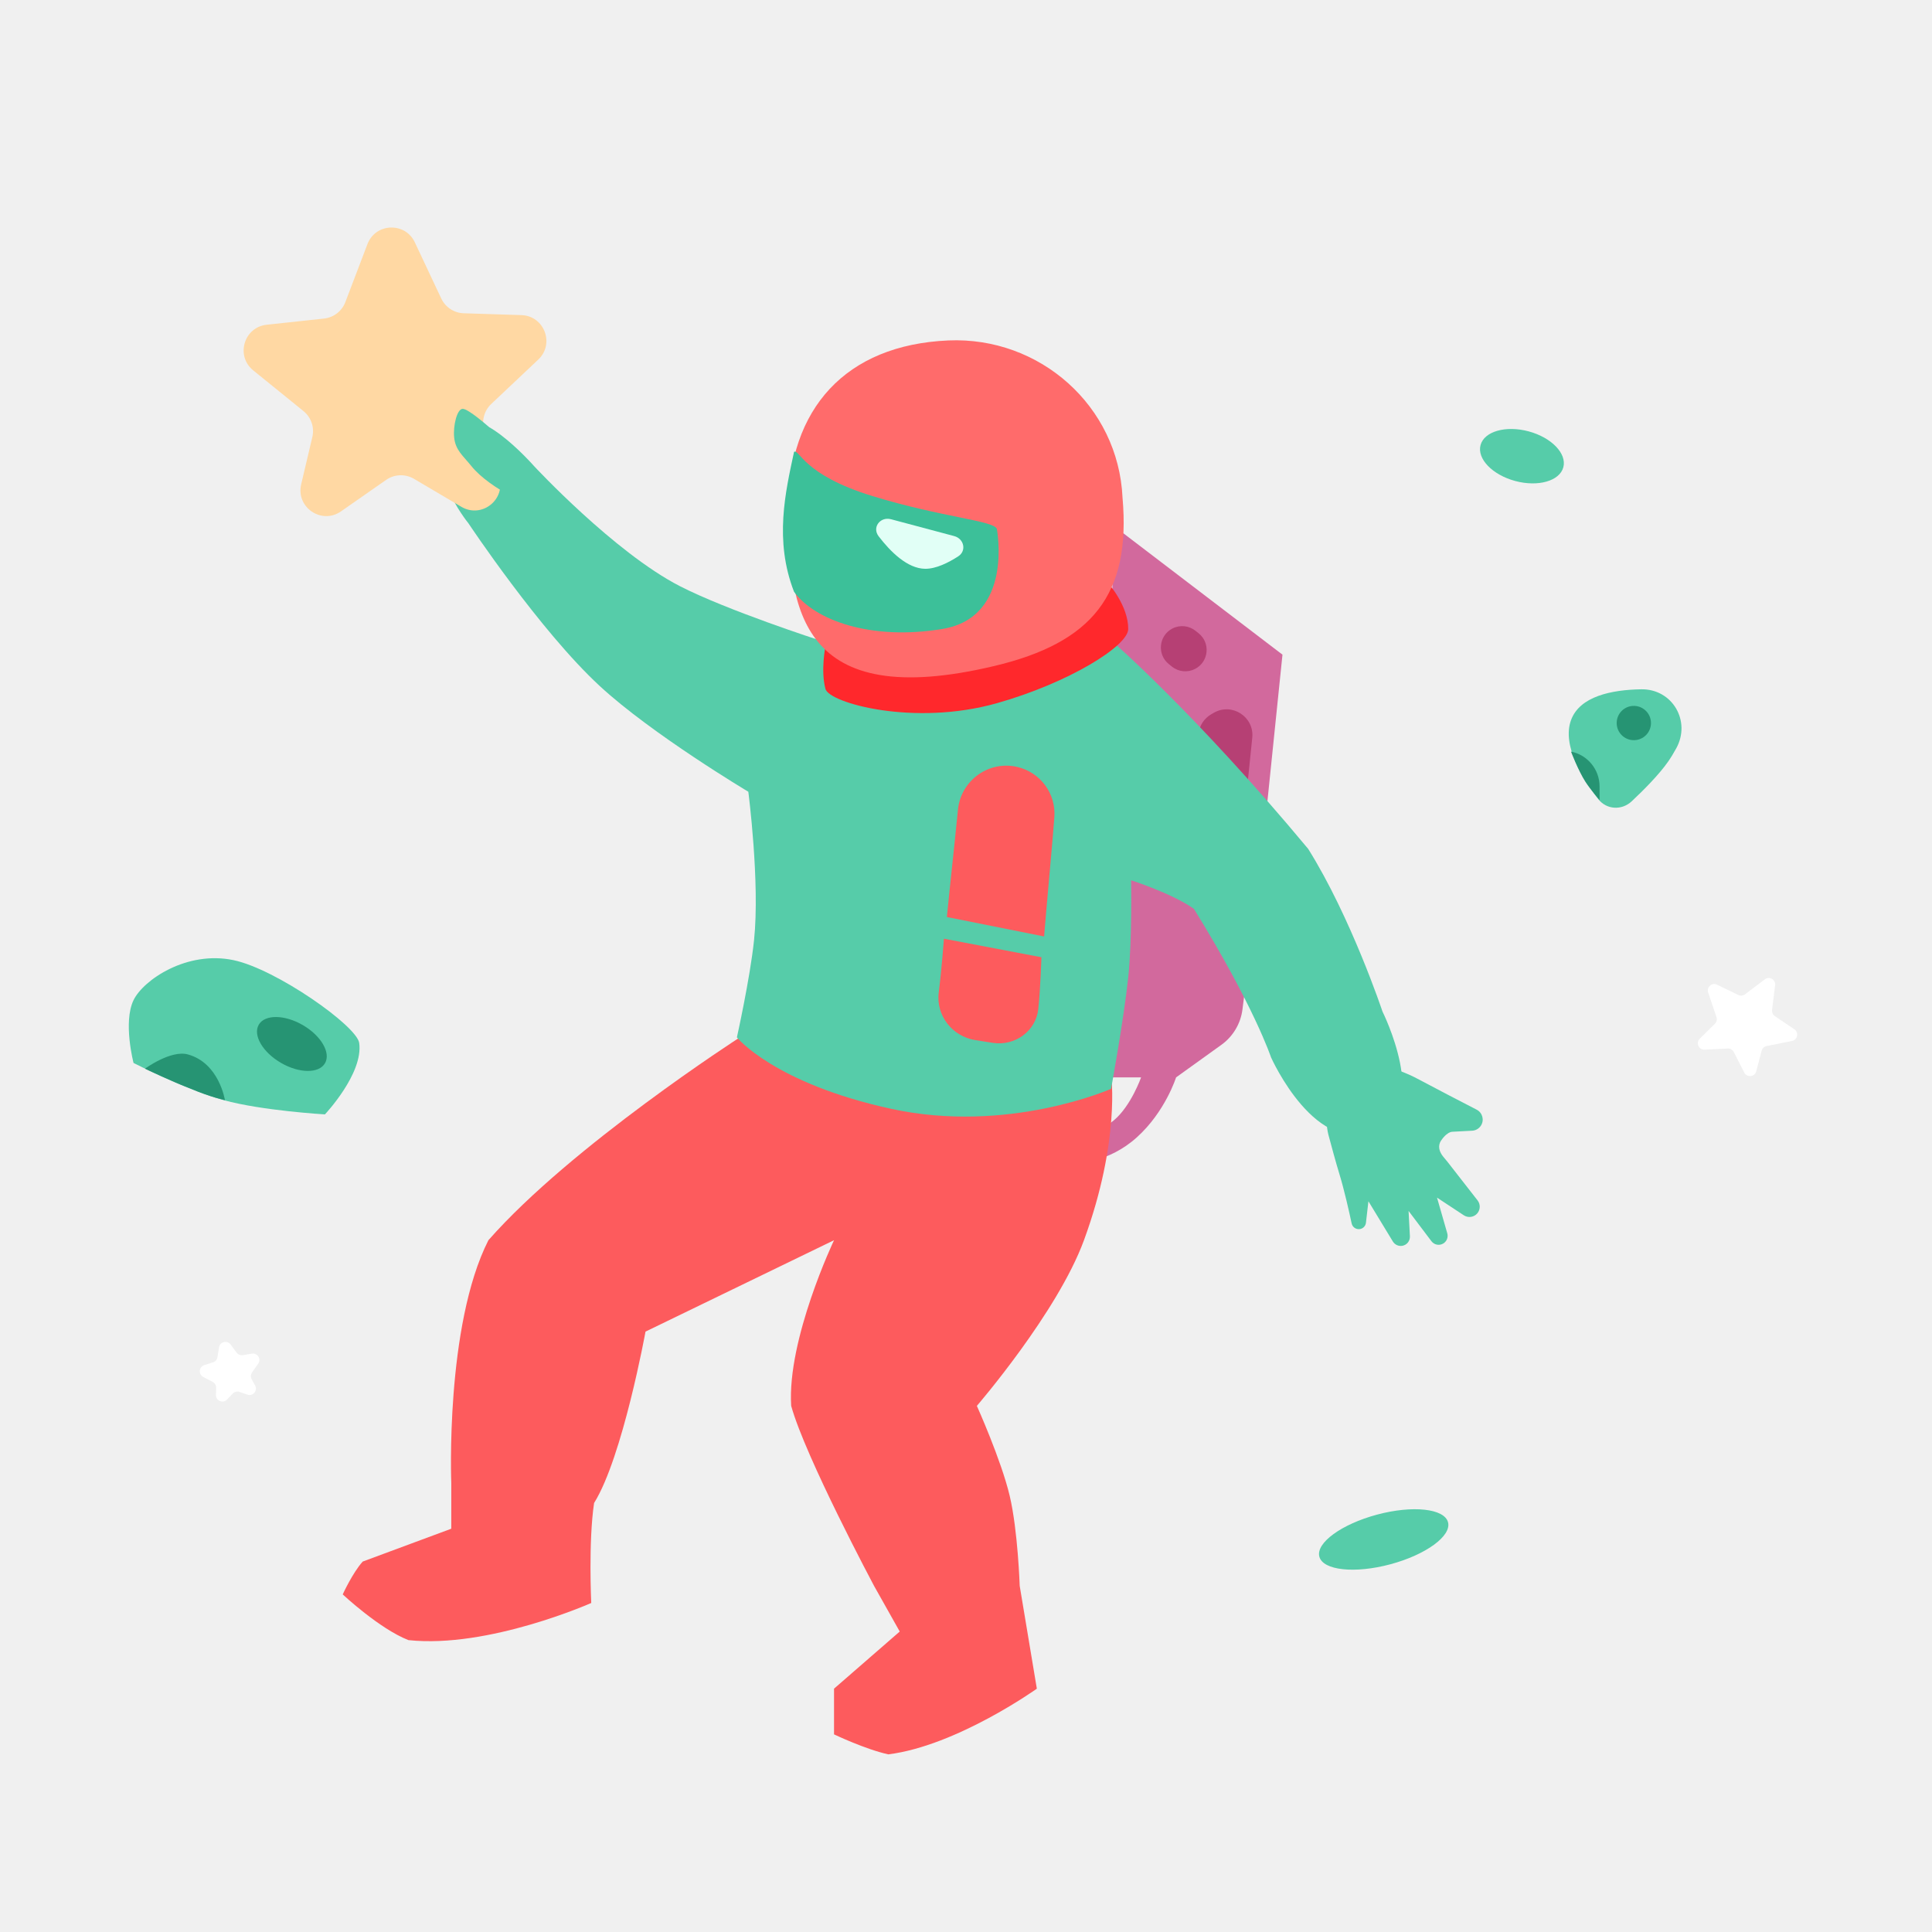
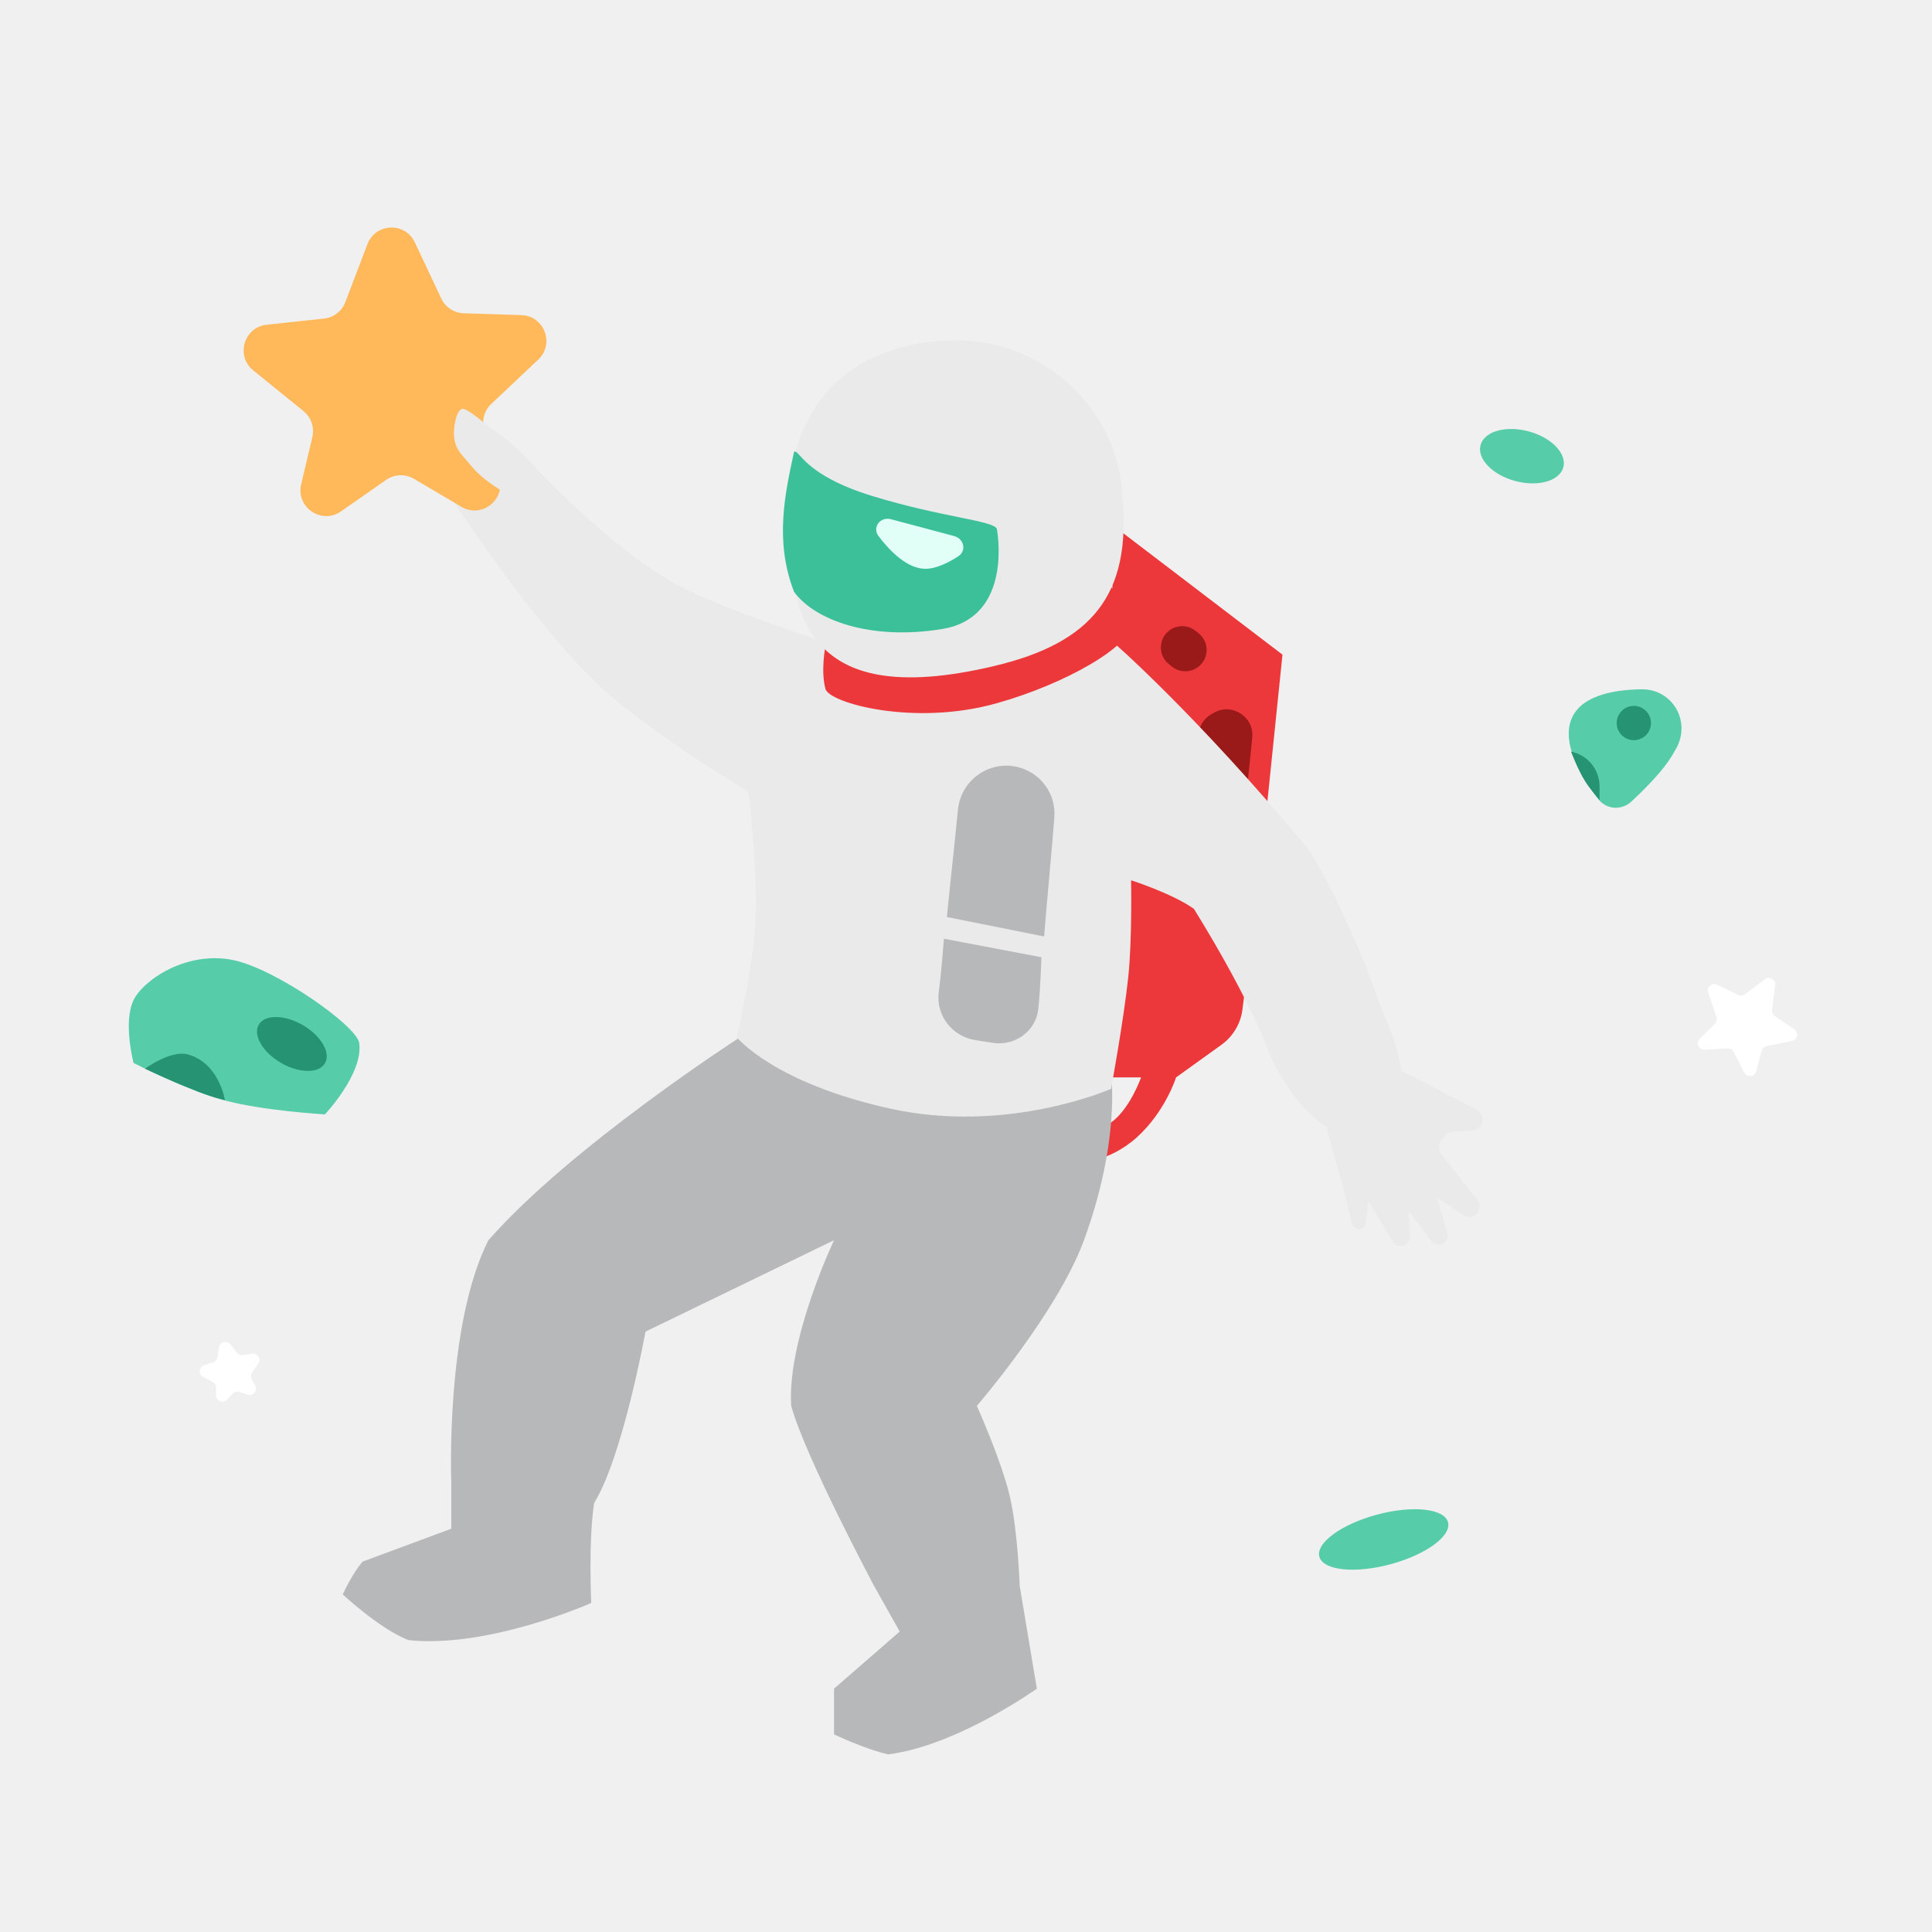
- <svg xmlns="http://www.w3.org/2000/svg" width="150" height="150" viewBox="0 0 150 150" fill="none" style="width: 170px; height: 170px;">
+ <svg xmlns="http://www.w3.org/2000/svg" width="150" height="150" viewBox="0 0 150 150" fill="none" style="width: 150px; height: 150px; transform: rotateY(0deg);">
  <style>
     .astronaut1-man {animation:astronaut1-man 4s infinite;}
     @keyframes astronaut1-man {
         0%{transform: translate3d(0, -8px, 0);}
         50%{transform: translate3d(0, 8px, 0);}
         100%{transform: translate3d(0, -8px, 0);}
     }

     .astronaut1-right-star {animation:astronaut1-right-star 4s 200ms infinite;}
     .astronaut1-left-star {animation:astronaut1-right-star 4s 400ms infinite;}
     .astronaut1-right-spec {animation:astronaut1-right-star 4s 600ms infinite;}
     .astronaut1-left-spec {animation:astronaut1-right-star 4s 800ms infinite;}
     .astronaut1-bottom-spec {animation:astronaut1-right-star 4s 300ms infinite;}
     .astronaut1-right-rock {animation:astronaut1-right-star 4s 1s infinite;}
     .astronaut1-left-rock {animation:astronaut1-right-star 4s 1200ms infinite;}
     @keyframes astronaut1-right-star {
         0%{transform: translate3d(0, 0, 0);}
         50%{transform: translate3d(0, 10px, 0);}
         100%{transform: translate3d(0, 0, 0);}
     }
     
     @media (prefers-reduced-motion: reduce) {
         .astronaut1-man, .astronaut1-right-star, .astronaut1-left-star, .astronaut1-right-spec, .astronaut1-left-spec, .astronaut1-bottom-spec, .astronaut1-right-rock, .astronaut1-left-rock {
             animation: none;
         }
     }
    </style>
-   <g class="astronaut1-man" style="animation-duration: 0.2s;">
-     <path class="fillCls8" d="M86.487 40.847L99.571 50.827L97.908 67.016L96.464 78.374C96.324 79.475 95.733 80.469 94.832 81.117L91.31 83.649C91.31 83.649 90.477 86.31 88.261 88.306C86.045 90.302 83.603 90.302 83.603 90.302V88.084C83.603 88.084 85.154 88.097 86.487 86.975C87.819 85.854 88.593 83.649 88.593 83.649H85.378L86.487 40.847Z" fill="#D2699D" stroke-width="2px" />
-     <path class="fillCls3" d="M37.92 96.29C44.351 88.971 57.436 80.544 57.436 80.544L86.266 83.427C86.266 83.427 87.004 88.528 84.159 96.29C82.1 101.906 75.843 109.152 75.843 109.152C75.843 109.152 77.738 113.365 78.393 116.138C79.03 118.833 79.169 123.124 79.169 123.124L80.5 131.108C80.5 131.108 74.29 135.543 68.968 136.208C67.189 135.818 64.754 134.656 64.754 134.656V131.108L69.855 126.672L67.859 123.124C67.859 123.124 62.536 113.144 61.427 109.152C61.1 103.974 64.754 96.29 64.754 96.29L50.117 103.386C50.117 103.386 48.343 113.144 46.125 116.693C45.675 119.701 45.904 124.455 45.904 124.455C45.904 124.455 37.92 128.003 31.71 127.338C29.45 126.453 26.609 123.789 26.609 123.789C26.609 123.789 27.379 122.103 28.162 121.239L35.037 118.689V115.14C35.037 115.14 34.553 102.932 37.92 96.29Z" fill="rgba(253,91,93,1)" stroke-width="2px" />
-     <path class="fillCls9" d="M93.056 56.932C93.136 56.314 93.499 55.769 94.038 55.457L94.233 55.344C95.646 54.526 97.391 55.654 97.225 57.279L96.275 66.541C96.161 67.653 95.157 68.456 94.047 68.323L93.629 68.272C92.526 68.14 91.742 67.133 91.884 66.031L93.056 56.932Z" fill="#B64074" stroke-width="2px" />
-     <path class="fillCls9" d="M93.068 49.175L92.83 48.982C92.318 48.568 91.61 48.496 91.025 48.798C89.962 49.349 89.815 50.812 90.749 51.562L90.988 51.754C91.499 52.165 92.204 52.235 92.787 51.934C93.848 51.385 93.997 49.927 93.068 49.175Z" fill="#B64074" stroke-width="2px" />
-     <path class="fillCls2" d="M101.567 65.907C92.696 55.249 86.265 49.718 86.265 49.718H63.644C63.644 49.718 56.431 47.382 52.777 45.504C47.688 42.888 41.467 36.19 41.467 36.19C41.467 36.19 36.589 30.633 35.479 33.528C32.375 35.746 36.366 40.625 36.366 40.625C36.366 40.625 41.907 48.962 46.568 53.266C50.628 57.016 58.1 61.471 58.1 61.471C58.1 61.471 59.015 68.525 58.543 73.004C58.23 75.977 57.212 80.544 57.212 80.544C57.212 80.544 60.096 84.105 69.188 86.088C78.28 88.071 86.264 84.536 86.264 84.536C86.264 84.536 87.234 79.273 87.595 75.887C87.909 72.947 87.817 68.346 87.817 68.346C87.817 68.346 90.988 69.354 92.696 70.564C97.354 78.092 98.684 82.096 98.684 82.096C98.684 82.096 102.235 90.067 106.889 87.64C111.104 86.088 107.336 78.535 107.336 78.535C107.336 78.535 104.895 71.217 101.567 65.907Z" fill="rgba(86,204,169,1)" stroke-width="2px" />
-     <path class="fillCls2" d="M106.776 81.977L105.541 79.991L101.765 82.411L102.54 84.245C102.678 84.569 102.772 84.91 102.815 85.259C102.876 85.758 102.962 86.525 103 87.158C103.02 87.487 103.061 87.814 103.145 88.132C103.341 88.869 103.724 90.286 103.99 91.151C104.37 92.383 104.761 94.142 104.941 94.984C105 95.261 105.255 95.452 105.538 95.43C105.806 95.41 106.021 95.202 106.052 94.935L106.244 93.266L108.143 96.392C108.297 96.644 108.59 96.776 108.881 96.723C109.234 96.659 109.484 96.342 109.465 95.984L109.361 94.016L111.137 96.369C111.355 96.657 111.757 96.732 112.063 96.541C112.329 96.376 112.452 96.055 112.366 95.755L111.57 92.984L113.65 94.354C113.986 94.576 114.434 94.512 114.696 94.206C114.941 93.918 114.951 93.497 114.718 93.198L112.377 90.196C112.241 90.021 112.084 89.861 111.959 89.678C111.779 89.414 111.593 88.98 111.89 88.547C112.177 88.128 112.429 87.969 112.583 87.908C112.685 87.868 112.797 87.868 112.906 87.862L114.297 87.788C114.575 87.774 114.829 87.626 114.98 87.391C115.255 86.962 115.101 86.388 114.647 86.154C113.52 85.573 111.501 84.528 110.06 83.758C109.327 83.366 108.613 83.105 108.086 82.943C107.552 82.779 107.071 82.452 106.776 81.977Z" fill="rgba(86,204,169,1)" stroke-width="2px" />
-     <path class="fillCls3" d="M73.514 71.199L81.064 72.707C81.064 72.707 81.353 69.204 81.565 66.937C81.662 65.896 81.767 64.619 81.859 63.463C82.003 61.629 80.783 59.97 78.993 59.548C76.767 59.022 74.594 60.595 74.375 62.871C74.293 63.722 74.207 64.579 74.126 65.318C73.874 67.631 73.514 71.199 73.514 71.199Z" fill="rgba(253,91,93,1)" stroke-width="2px" />
-     <path class="fillCls3" d="M80.855 74.32L73.286 72.882C73.286 72.882 73.099 75.421 72.885 77.024C72.645 78.829 73.925 80.47 75.723 80.753L77.066 80.965C78.782 81.236 80.423 80.074 80.611 78.347C80.781 76.782 80.855 74.32 80.855 74.32Z" fill="rgba(253,91,93,1)" stroke-width="2px" />
-     <path class="fillCls7" d="M87.596 48.831C87.596 47.004 86.044 45.282 86.044 45.282C86.044 45.282 81.186 50.305 76.73 51.492C71.933 52.769 64.088 50.161 64.088 50.161C64.088 50.161 63.705 52.066 64.088 53.488C64.384 54.584 70.965 56.411 77.395 54.597C82.941 53.032 87.596 50.161 87.596 48.831Z" fill="rgba(255,40,44,1)" stroke-width="2px" />
-     <path class="fillCls4" d="M87.152 38.629C86.825 31.523 80.731 26.122 73.624 26.432C65.641 26.78 61.205 31.754 61.205 39.516C61.205 47.278 62.092 55.288 77.173 51.714C84.808 49.904 87.818 46.169 87.152 38.629Z" fill="rgba(255,107,107,1)" stroke-width="2px" />
+   <g class="astronaut1-man" style="animation-duration: 5s;">
+     <path class="fillCls8" d="M86.487 40.847L99.571 50.827L97.908 67.016L96.464 78.374C96.324 79.475 95.733 80.469 94.832 81.117L91.31 83.649C91.31 83.649 90.477 86.31 88.261 88.306C86.045 90.302 83.603 90.302 83.603 90.302V88.084C83.603 88.084 85.154 88.097 86.487 86.975C87.819 85.854 88.593 83.649 88.593 83.649H85.378L86.487 40.847Z" fill="rgba(236,56,59,1)" stroke-width="2px" />
+     <path class="fillCls3" d="M37.92 96.29C44.351 88.971 57.436 80.544 57.436 80.544L86.266 83.427C86.266 83.427 87.004 88.528 84.159 96.29C82.1 101.906 75.843 109.152 75.843 109.152C75.843 109.152 77.738 113.365 78.393 116.138C79.03 118.833 79.169 123.124 79.169 123.124L80.5 131.108C80.5 131.108 74.29 135.543 68.968 136.208C67.189 135.818 64.754 134.656 64.754 134.656V131.108L69.855 126.672L67.859 123.124C67.859 123.124 62.536 113.144 61.427 109.152C61.1 103.974 64.754 96.29 64.754 96.29L50.117 103.386C50.117 103.386 48.343 113.144 46.125 116.693C45.675 119.701 45.904 124.455 45.904 124.455C45.904 124.455 37.92 128.003 31.71 127.338C29.45 126.453 26.609 123.789 26.609 123.789C26.609 123.789 27.379 122.103 28.162 121.239L35.037 118.689V115.14C35.037 115.14 34.553 102.932 37.92 96.29Z" fill="rgba(183,184,185,1)" stroke-width="2px" />
+     <path class="fillCls9" d="M93.056 56.932C93.136 56.314 93.499 55.769 94.038 55.457L94.233 55.344C95.646 54.526 97.391 55.654 97.225 57.279L96.275 66.541C96.161 67.653 95.157 68.456 94.047 68.323L93.629 68.272C92.526 68.14 91.742 67.133 91.884 66.031L93.056 56.932Z" fill="rgba(154,26,26,1)" stroke-width="2px" />
+     <path class="fillCls9" d="M93.068 49.175L92.83 48.982C92.318 48.568 91.61 48.496 91.025 48.798C89.962 49.349 89.815 50.812 90.749 51.562L90.988 51.754C91.499 52.165 92.204 52.235 92.787 51.934C93.848 51.385 93.997 49.927 93.068 49.175Z" fill="rgba(154,26,26,1)" stroke-width="2px" />
+     <path class="fillCls2" d="M101.567 65.907C92.696 55.249 86.265 49.718 86.265 49.718H63.644C63.644 49.718 56.431 47.382 52.777 45.504C47.688 42.888 41.467 36.19 41.467 36.19C41.467 36.19 36.589 30.633 35.479 33.528C32.375 35.746 36.366 40.625 36.366 40.625C36.366 40.625 41.907 48.962 46.568 53.266C50.628 57.016 58.1 61.471 58.1 61.471C58.1 61.471 59.015 68.525 58.543 73.004C58.23 75.977 57.212 80.544 57.212 80.544C57.212 80.544 60.096 84.105 69.188 86.088C78.28 88.071 86.264 84.536 86.264 84.536C86.264 84.536 87.234 79.273 87.595 75.887C87.909 72.947 87.817 68.346 87.817 68.346C87.817 68.346 90.988 69.354 92.696 70.564C97.354 78.092 98.684 82.096 98.684 82.096C98.684 82.096 102.235 90.067 106.889 87.64C111.104 86.088 107.336 78.535 107.336 78.535C107.336 78.535 104.895 71.217 101.567 65.907Z" fill="rgba(234,234,234,1)" stroke-width="2px" />
+     <path class="fillCls2" d="M106.776 81.977L105.541 79.991L101.765 82.411L102.54 84.245C102.678 84.569 102.772 84.91 102.815 85.259C102.876 85.758 102.962 86.525 103 87.158C103.02 87.487 103.061 87.814 103.145 88.132C103.341 88.869 103.724 90.286 103.99 91.151C104.37 92.383 104.761 94.142 104.941 94.984C105 95.261 105.255 95.452 105.538 95.43C105.806 95.41 106.021 95.202 106.052 94.935L106.244 93.266L108.143 96.392C108.297 96.644 108.59 96.776 108.881 96.723C109.234 96.659 109.484 96.342 109.465 95.984L109.361 94.016L111.137 96.369C111.355 96.657 111.757 96.732 112.063 96.541C112.329 96.376 112.452 96.055 112.366 95.755L111.57 92.984L113.65 94.354C113.986 94.576 114.434 94.512 114.696 94.206C114.941 93.918 114.951 93.497 114.718 93.198L112.377 90.196C112.241 90.021 112.084 89.861 111.959 89.678C111.779 89.414 111.593 88.98 111.89 88.547C112.177 88.128 112.429 87.969 112.583 87.908C112.685 87.868 112.797 87.868 112.906 87.862L114.297 87.788C114.575 87.774 114.829 87.626 114.98 87.391C115.255 86.962 115.101 86.388 114.647 86.154C113.52 85.573 111.501 84.528 110.06 83.758C109.327 83.366 108.613 83.105 108.086 82.943C107.552 82.779 107.071 82.452 106.776 81.977Z" fill="rgba(234,234,234,1)" stroke-width="2px" />
+     <path class="fillCls3" d="M73.514 71.199L81.064 72.707C81.064 72.707 81.353 69.204 81.565 66.937C81.662 65.896 81.767 64.619 81.859 63.463C82.003 61.629 80.783 59.97 78.993 59.548C76.767 59.022 74.594 60.595 74.375 62.871C74.293 63.722 74.207 64.579 74.126 65.318C73.874 67.631 73.514 71.199 73.514 71.199Z" fill="rgba(183,184,185,1)" stroke-width="2px" />
+     <path class="fillCls3" d="M80.855 74.32L73.286 72.882C73.286 72.882 73.099 75.421 72.885 77.024C72.645 78.829 73.925 80.47 75.723 80.753L77.066 80.965C78.782 81.236 80.423 80.074 80.611 78.347C80.781 76.782 80.855 74.32 80.855 74.32Z" fill="rgba(183,184,185,1)" stroke-width="2px" />
+     <path class="fillCls7" d="M87.596 48.831C87.596 47.004 86.044 45.282 86.044 45.282C86.044 45.282 81.186 50.305 76.73 51.492C71.933 52.769 64.088 50.161 64.088 50.161C64.088 50.161 63.705 52.066 64.088 53.488C64.384 54.584 70.965 56.411 77.395 54.597C82.941 53.032 87.596 50.161 87.596 48.831Z" fill="rgba(236,56,59,1)" stroke-width="2px" />
+     <path class="fillCls4" d="M87.152 38.629C86.825 31.523 80.731 26.122 73.624 26.432C65.641 26.78 61.205 31.754 61.205 39.516C61.205 47.278 62.092 55.288 77.173 51.714C84.808 49.904 87.818 46.169 87.152 38.629Z" fill="rgba(234,234,234,1)" stroke-width="2px" />
    <path class="fillCls5" d="M73.183 48.83C78.727 47.906 77.396 41.068 77.396 41.068C77.173 40.417 73.183 40.182 67.749 38.518C62.316 36.855 62.093 34.859 61.65 35.081C60.984 38.186 60.097 41.956 61.65 45.947C63.26 48.165 67.638 49.755 73.183 48.83Z" fill="#3CC099" stroke-width="2px" />
    <path class="fillCls6" d="M74.085 41.622L69.18 40.314C68.337 40.09 67.688 40.946 68.218 41.638C69.134 42.834 70.454 44.151 71.835 44.161C72.675 44.166 73.631 43.69 74.398 43.193C75.06 42.765 74.847 41.825 74.085 41.622Z" fill="#E1FFF6" stroke-width="2px" />
-     <path class="fillCls1" d="M28.528 18.954C29.156 17.305 31.456 17.218 32.207 18.815L34.258 23.174C34.578 23.855 35.252 24.298 36.004 24.322L40.482 24.465C42.26 24.521 43.085 26.697 41.791 27.918L38.139 31.365C37.58 31.892 37.373 32.693 37.605 33.425L38.747 37.023C39.302 38.773 37.405 40.283 35.824 39.35L32.142 37.177C31.468 36.779 30.623 36.811 29.981 37.258L26.474 39.704C24.968 40.754 22.962 39.391 23.383 37.605L24.25 33.931C24.427 33.183 24.159 32.401 23.562 31.917L19.66 28.756C18.277 27.636 18.935 25.404 20.704 25.213L25.159 24.733C25.906 24.652 26.545 24.159 26.813 23.456L28.528 18.954Z" fill="rgba(255,216,163,1)" stroke-width="2px" />
-     <path class="fillCls2" d="M35.925 31.742C36.369 31.742 37.921 33.117 37.921 33.117L41.691 39.504C41.691 39.504 38.075 38.035 36.59 36.177C35.96 35.388 35.361 34.964 35.26 33.959C35.169 33.06 35.481 31.742 35.925 31.742Z" fill="rgba(86,204,169,1)" stroke-width="2px" />
+     <path class="fillCls1" d="M28.528 18.954C29.156 17.305 31.456 17.218 32.207 18.815L34.258 23.174C34.578 23.855 35.252 24.298 36.004 24.322L40.482 24.465C42.26 24.521 43.085 26.697 41.791 27.918L38.139 31.365C37.58 31.892 37.373 32.693 37.605 33.425L38.747 37.023C39.302 38.773 37.405 40.283 35.824 39.35L32.142 37.177C31.468 36.779 30.623 36.811 29.981 37.258L26.474 39.704C24.968 40.754 22.962 39.391 23.383 37.605L24.25 33.931C24.427 33.183 24.159 32.401 23.562 31.917L19.66 28.756C18.277 27.636 18.935 25.404 20.704 25.213L25.159 24.733C25.906 24.652 26.545 24.159 26.813 23.456L28.528 18.954Z" fill="#FFB95B" stroke-width="2px" />
+     <path class="fillCls2" d="M35.925 31.742C36.369 31.742 37.921 33.117 37.921 33.117L41.691 39.504C41.691 39.504 38.075 38.035 36.59 36.177C35.96 35.388 35.361 34.964 35.26 33.959C35.169 33.06 35.481 31.742 35.925 31.742Z" fill="rgba(234,234,234,1)" stroke-width="2px" />
  </g>
-   <path class="astronaut1-right-star fill1" d="M137.023 76.034C137.375 75.767 137.875 76.056 137.821 76.494L137.581 78.414C137.558 78.6 137.642 78.785 137.798 78.89L139.314 79.913C139.682 80.162 139.568 80.731 139.133 80.818L137.158 81.215C136.97 81.252 136.821 81.393 136.772 81.578L136.355 83.173C136.239 83.618 135.636 83.683 135.427 83.275L134.609 81.678C134.519 81.503 134.335 81.397 134.139 81.407L132.348 81.497C131.889 81.52 131.644 80.965 131.971 80.642L133.144 79.484C133.28 79.349 133.328 79.149 133.266 78.968L132.622 77.059C132.48 76.638 132.916 76.255 133.315 76.45L134.959 77.251C135.129 77.334 135.33 77.314 135.48 77.201L137.023 76.034Z" fill="#fff" stroke-width="2px" style="animation-duration: 0.2s;" />
-   <path class="astronaut1-left-star fill1" d="M17.008 104.603C17.08 104.167 17.641 104.031 17.904 104.387L18.37 105.017C18.482 105.168 18.669 105.244 18.855 105.213L19.555 105.095C19.993 105.021 20.302 105.512 20.047 105.875L19.57 106.555C19.46 106.712 19.449 106.917 19.541 107.084L19.807 107.566C20.03 107.967 19.638 108.431 19.205 108.279L18.598 108.067C18.413 108.002 18.206 108.052 18.071 108.195L17.628 108.66C17.312 108.993 16.752 108.759 16.766 108.3L16.783 107.751C16.789 107.56 16.685 107.382 16.516 107.293L15.78 106.906C15.388 106.699 15.439 106.121 15.862 105.987L16.539 105.772C16.718 105.715 16.851 105.562 16.881 105.376L17.008 104.603Z" fill="#fff" stroke-width="2px" style="animation-duration: 0.2s;" />
-   <g class="astronaut1-right-rock" style="animation-duration: 0.2s;">
+   <path class="astronaut1-right-star fill1" d="M137.023 76.034C137.375 75.767 137.875 76.056 137.821 76.494L137.581 78.414C137.558 78.6 137.642 78.785 137.798 78.89L139.314 79.913C139.682 80.162 139.568 80.731 139.133 80.818L137.158 81.215C136.97 81.252 136.821 81.393 136.772 81.578L136.355 83.173C136.239 83.618 135.636 83.683 135.427 83.275L134.609 81.678C134.519 81.503 134.335 81.397 134.139 81.407L132.348 81.497C131.889 81.52 131.644 80.965 131.971 80.642L133.144 79.484C133.28 79.349 133.328 79.149 133.266 78.968L132.622 77.059C132.48 76.638 132.916 76.255 133.315 76.45L134.959 77.251C135.129 77.334 135.33 77.314 135.48 77.201L137.023 76.034Z" fill="#fff" stroke-width="2px" style="animation-duration: 5s;" />
+   <path class="astronaut1-left-star fill1" d="M17.008 104.603C17.08 104.167 17.641 104.031 17.904 104.387L18.37 105.017C18.482 105.168 18.669 105.244 18.855 105.213L19.555 105.095C19.993 105.021 20.302 105.512 20.047 105.875L19.57 106.555C19.46 106.712 19.449 106.917 19.541 107.084L19.807 107.566C20.03 107.967 19.638 108.431 19.205 108.279L18.598 108.067C18.413 108.002 18.206 108.052 18.071 108.195L17.628 108.66C17.312 108.993 16.752 108.759 16.766 108.3L16.783 107.751C16.789 107.56 16.685 107.382 16.516 107.293L15.78 106.906C15.388 106.699 15.439 106.121 15.862 105.987L16.539 105.772C16.718 105.715 16.851 105.562 16.881 105.376L17.008 104.603Z" fill="#fff" stroke-width="2px" style="animation-duration: 5s;" />
+   <g class="astronaut1-right-rock" style="animation-duration: 5s;">
    <path class="fillCls10" d="M121.972 55.915C121.259 57.878 122.872 60.468 124.093 62.045C124.734 62.873 125.917 62.932 126.681 62.216C127.615 61.34 128.804 60.146 129.513 59.13C129.73 58.819 129.943 58.466 130.147 58.094C131.306 55.977 129.838 53.477 127.425 53.517C125.113 53.555 122.647 54.06 121.972 55.915Z" fill="#56CCA9" stroke-width="2px" />
    <path class="fillCls11" d="M124.19 61.059V62.124C124.19 62.124 123.464 61.281 123.082 60.683C122.539 59.834 121.973 58.354 121.973 58.354C123.262 58.612 124.19 59.744 124.19 61.059Z" fill="#269473" stroke-width="2px" />
    <circle class="fillCls11" cx="126.85" cy="56.136" r="1.331" fill="#269473" stroke-width="2px" />
  </g>
-   <ellipse class="astronaut1-right-spec fill10" cx="118.163" cy="35.418" rx="3.327" ry="1.996" transform="rotate(15 118.163 35.4177)" fill="#56CCA9" style="animation-duration: 0.2s;" />
-   <ellipse class="astronaut1-bottom-spec fill10" cx="107.429" cy="119.523" rx="5.171" ry="1.996" transform="rotate(-15 107.429 119.523)" fill="#56CCA9" style="animation-duration: 0.2s;" />
-   <g class="astronaut1-left-rock fill1" style="animation-duration: 0.2s;">
+   <ellipse class="astronaut1-right-spec fill10" cx="118.163" cy="35.418" rx="3.327" ry="1.996" transform="rotate(15 118.163 35.4177)" fill="#56CCA9" style="animation-duration: 5s;" />
+   <ellipse class="astronaut1-bottom-spec fill10" cx="107.429" cy="119.523" rx="5.171" ry="1.996" transform="rotate(-15 107.429 119.523)" fill="#56CCA9" style="animation-duration: 5s;" />
+   <g class="astronaut1-left-rock fill1" style="animation-duration: 5s;">
    <path class="fillCls10" d="M10.369 77.65C9.539 79.366 10.369 82.529 10.369 82.529C10.369 82.529 14.509 84.628 17.355 85.412C20.348 86.237 25.227 86.521 25.227 86.521C25.227 86.521 28.22 83.356 27.889 80.977C27.703 79.647 21.436 75.24 18.131 74.546C14.486 73.78 11.119 76.098 10.369 77.65Z" fill="#56CCA9" stroke-width="2px" />
    <path class="fillCls11" d="M14.581 81.864C13.259 81.504 11.254 82.973 11.254 82.973C11.254 82.973 13.387 83.993 14.802 84.525C16.355 85.191 17.463 85.412 17.463 85.412C17.463 85.412 17.02 82.53 14.581 81.864Z" fill="#269473" stroke-width="2px" />
    <ellipse class="fillCls11" cx="22.661" cy="81.054" rx="2.974" ry="1.694" transform="rotate(30.2019 22.6611 81.0543)" fill="#269473" />
  </g>
</svg>
